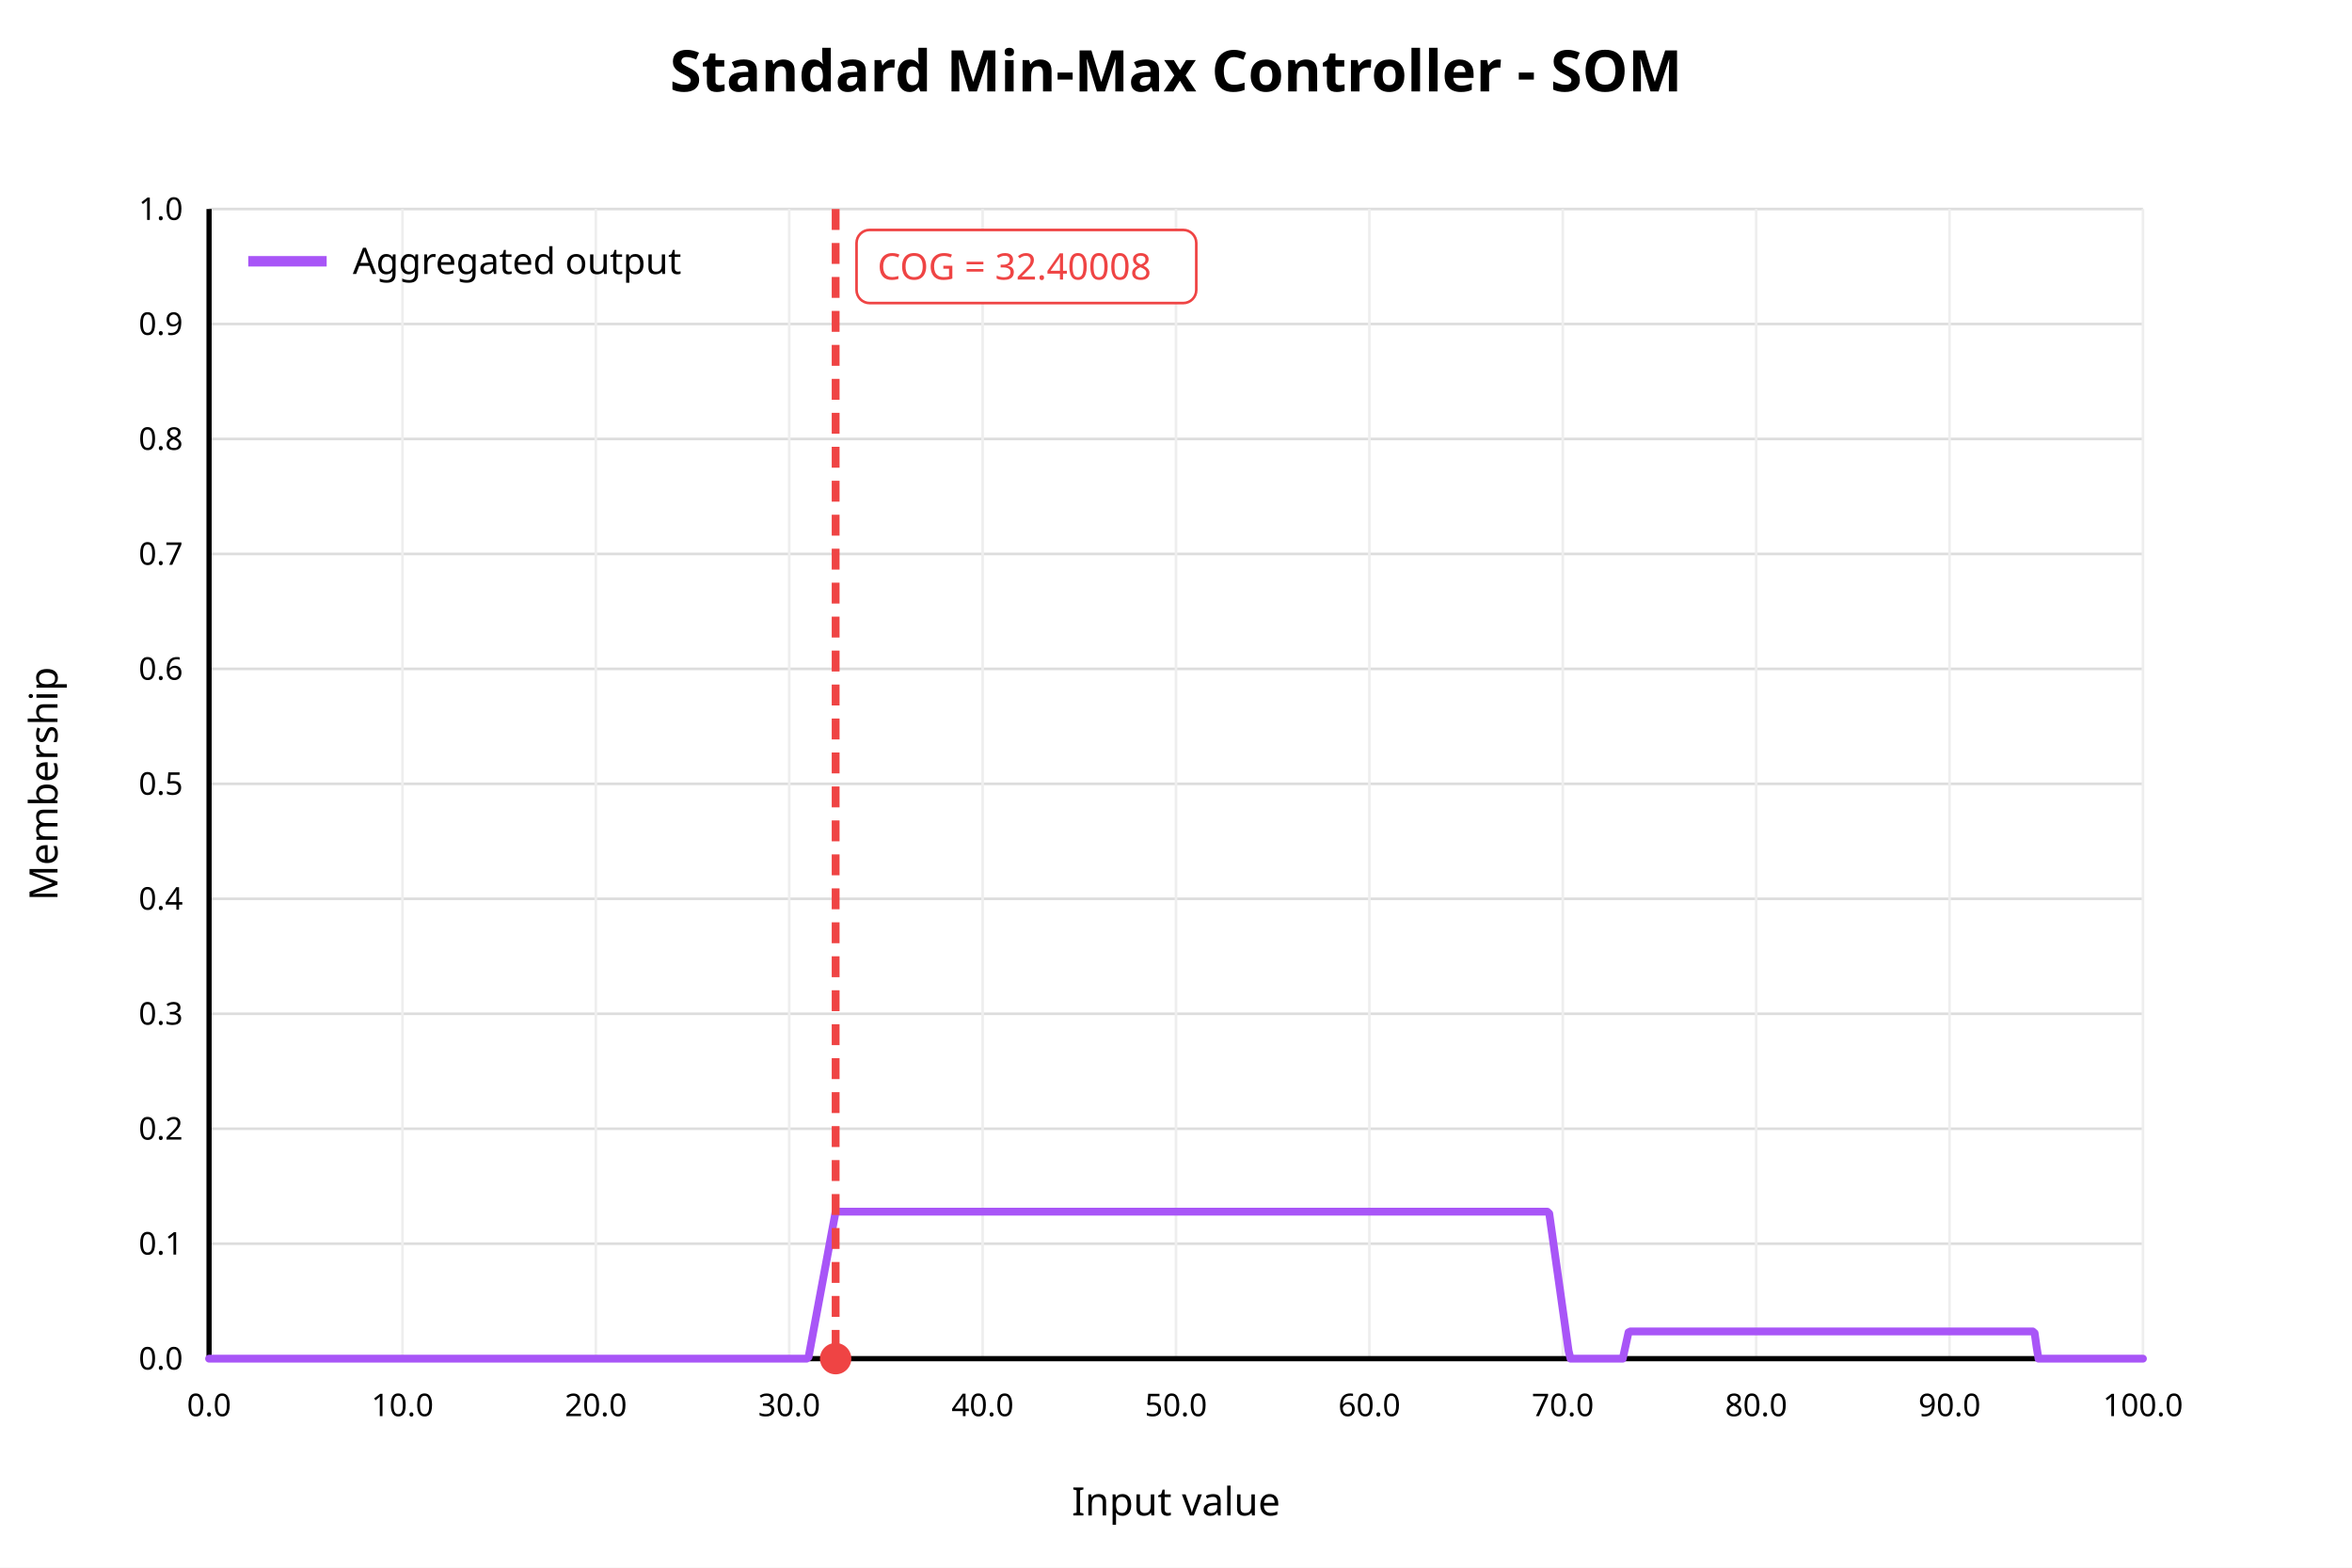
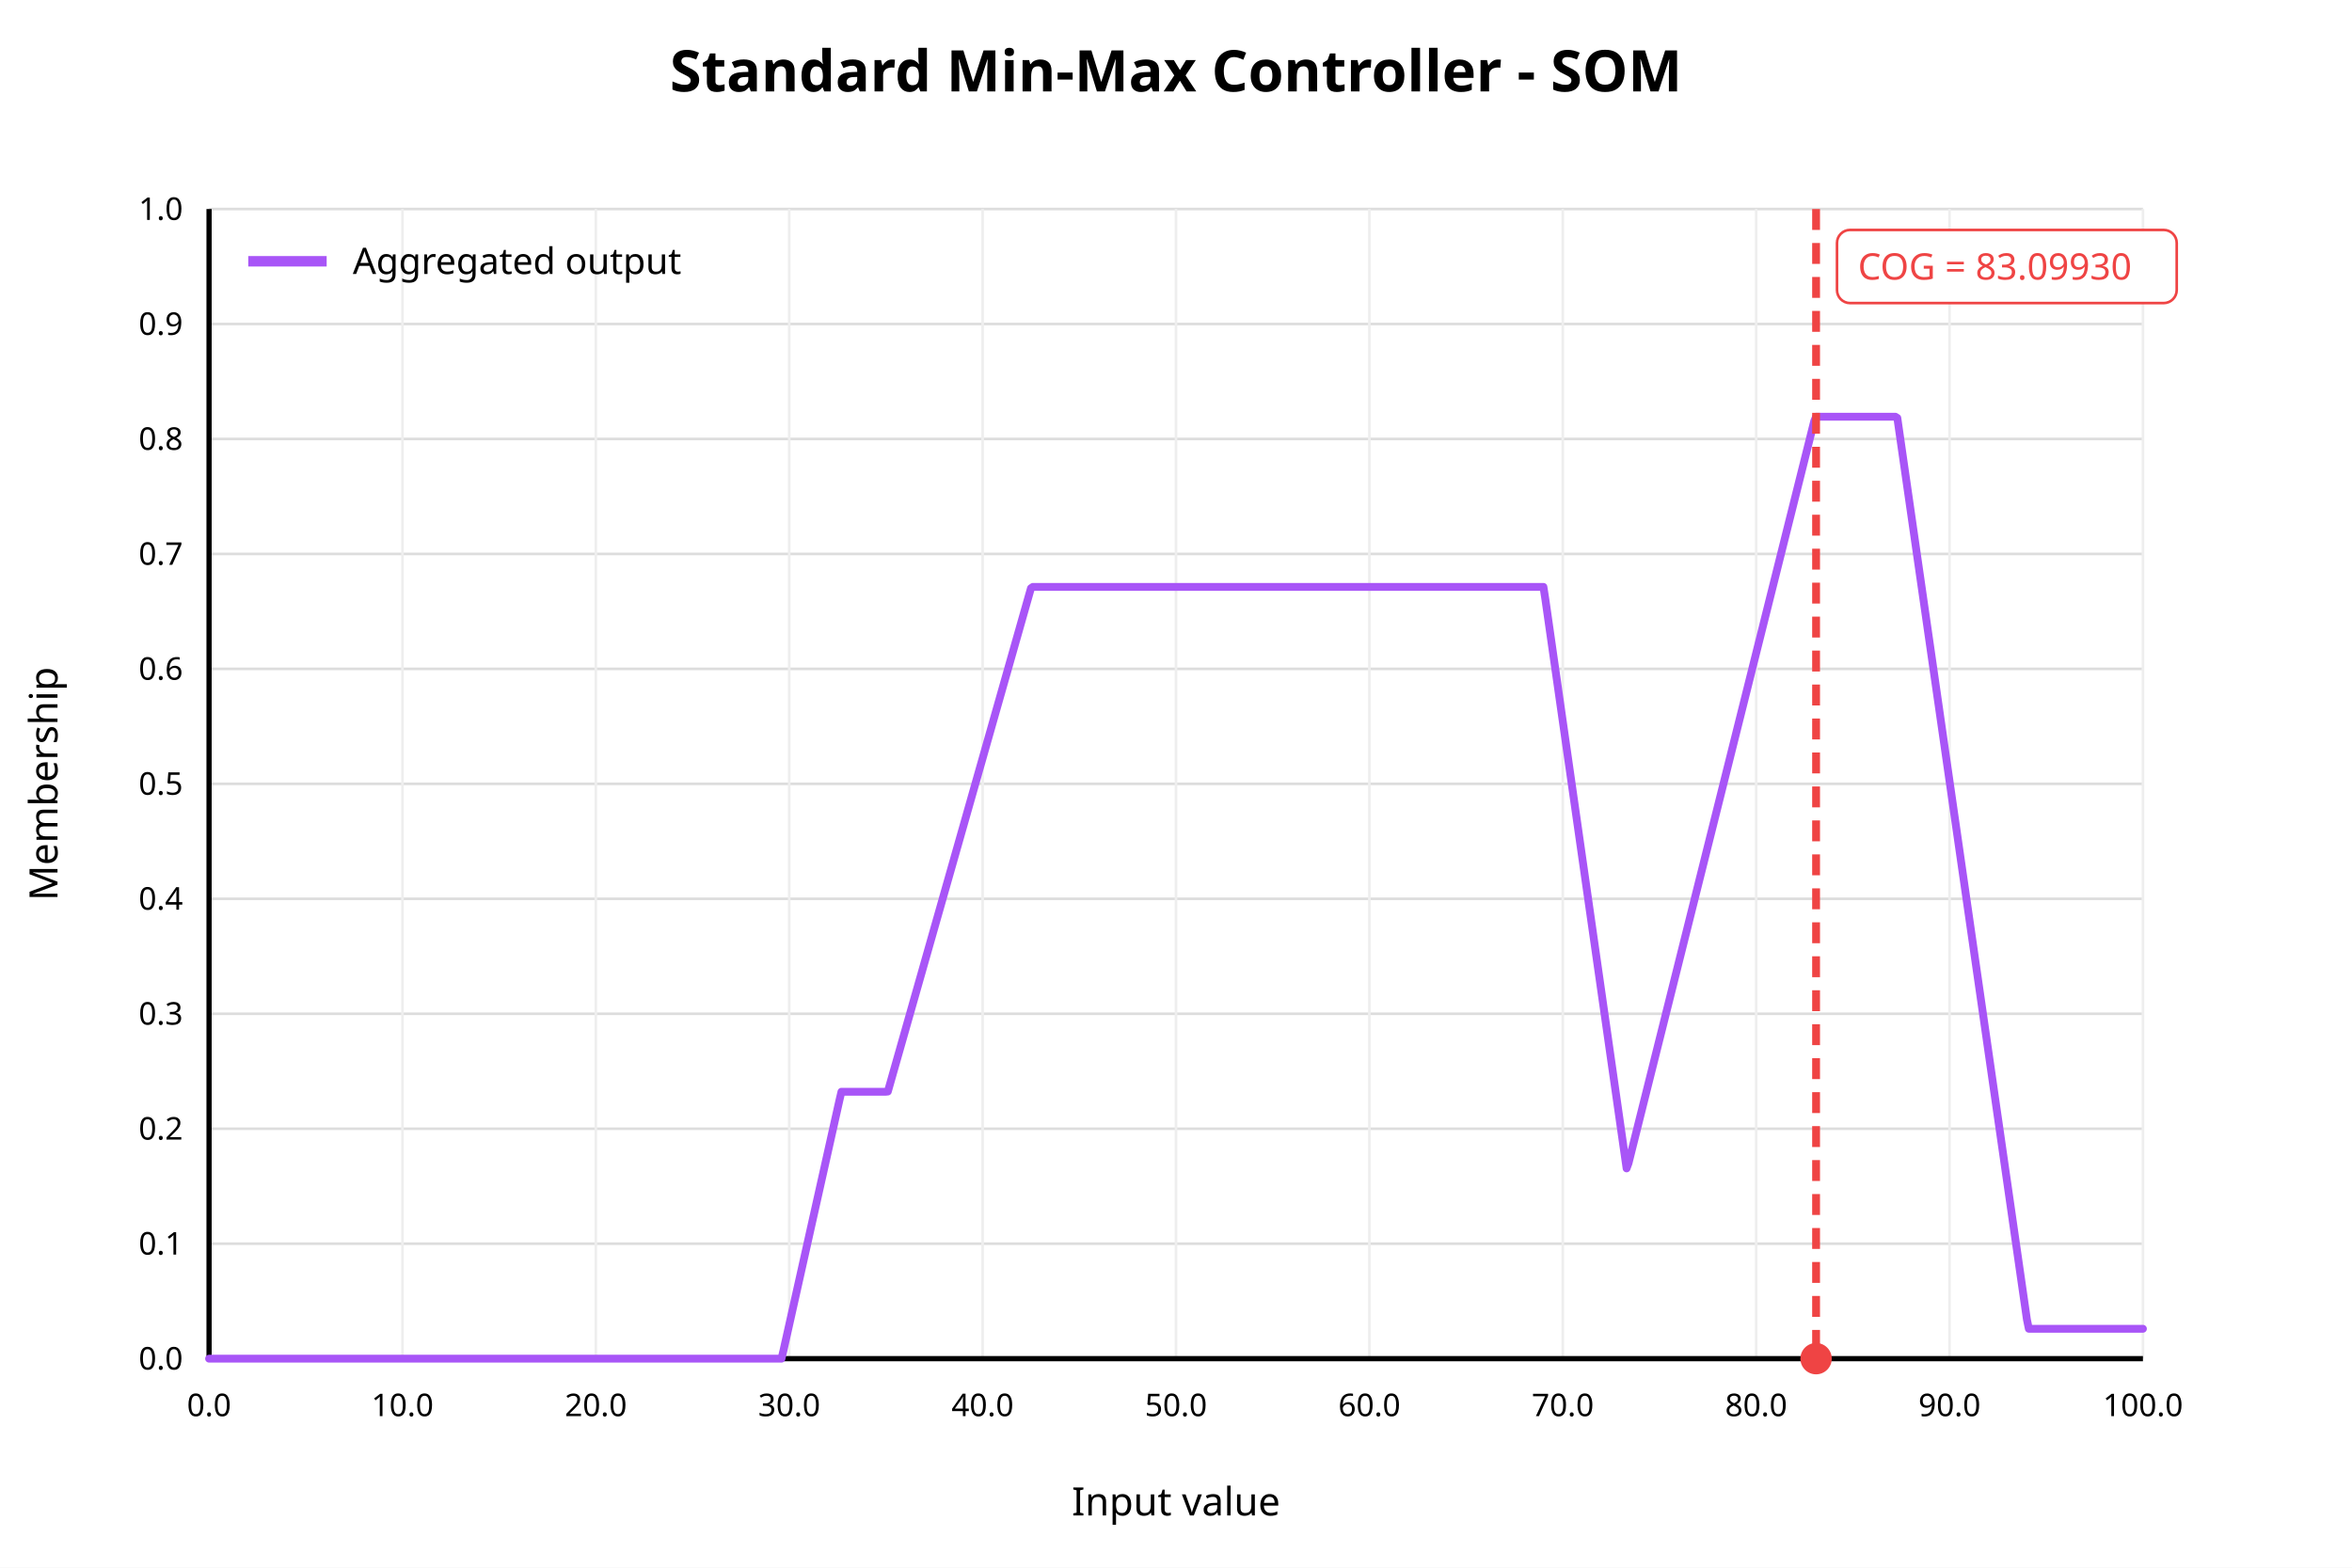
<svg xmlns="http://www.w3.org/2000/svg" width="900" height="600" viewBox="0 0 900 600">
  <rect x="0" y="0" width="900" height="600" fill="white" />
  <text x="450" y="35" text-anchor="middle" font-family="sans-serif" font-size="22" font-weight="bold" fill="black">Standard Min-Max Controller - SOM</text>
  <line x1="80" y1="520.00" x2="820" y2="520.00" stroke="#dddddd" stroke-width="1" />
  <text x="70" y="520.00" text-anchor="end" dominant-baseline="middle" font-family="sans-serif" font-size="12" fill="black">0.0</text>
  <line x1="80" y1="476.00" x2="820" y2="476.00" stroke="#dddddd" stroke-width="1" />
  <text x="70" y="476.00" text-anchor="end" dominant-baseline="middle" font-family="sans-serif" font-size="12" fill="black">0.1</text>
  <line x1="80" y1="432.00" x2="820" y2="432.00" stroke="#dddddd" stroke-width="1" />
  <text x="70" y="432.00" text-anchor="end" dominant-baseline="middle" font-family="sans-serif" font-size="12" fill="black">0.2</text>
  <line x1="80" y1="388.00" x2="820" y2="388.00" stroke="#dddddd" stroke-width="1" />
  <text x="70" y="388.00" text-anchor="end" dominant-baseline="middle" font-family="sans-serif" font-size="12" fill="black">0.3</text>
  <line x1="80" y1="344.00" x2="820" y2="344.00" stroke="#dddddd" stroke-width="1" />
  <text x="70" y="344.00" text-anchor="end" dominant-baseline="middle" font-family="sans-serif" font-size="12" fill="black">0.4</text>
  <line x1="80" y1="300.00" x2="820" y2="300.00" stroke="#dddddd" stroke-width="1" />
  <text x="70" y="300.00" text-anchor="end" dominant-baseline="middle" font-family="sans-serif" font-size="12" fill="black">0.5</text>
  <line x1="80" y1="256.00" x2="820" y2="256.00" stroke="#dddddd" stroke-width="1" />
  <text x="70" y="256.00" text-anchor="end" dominant-baseline="middle" font-family="sans-serif" font-size="12" fill="black">0.6</text>
  <line x1="80" y1="212.00" x2="820" y2="212.00" stroke="#dddddd" stroke-width="1" />
  <text x="70" y="212.00" text-anchor="end" dominant-baseline="middle" font-family="sans-serif" font-size="12" fill="black">0.7</text>
  <line x1="80" y1="168.00" x2="820" y2="168.00" stroke="#dddddd" stroke-width="1" />
  <text x="70" y="168.00" text-anchor="end" dominant-baseline="middle" font-family="sans-serif" font-size="12" fill="black">0.8</text>
  <line x1="80" y1="124.00" x2="820" y2="124.00" stroke="#dddddd" stroke-width="1" />
  <text x="70" y="124.00" text-anchor="end" dominant-baseline="middle" font-family="sans-serif" font-size="12" fill="black">0.9</text>
  <line x1="80" y1="80.00" x2="820" y2="80.00" stroke="#dddddd" stroke-width="1" />
  <text x="70" y="80.00" text-anchor="end" dominant-baseline="middle" font-family="sans-serif" font-size="12" fill="black">1.0</text>
  <line x1="80.00" y1="80" x2="80.00" y2="520" stroke="#eeeeee" stroke-width="1" />
  <text x="80.00" y="542" text-anchor="middle" font-family="sans-serif" font-size="12" fill="black">0.0</text>
  <line x1="154.00" y1="80" x2="154.00" y2="520" stroke="#eeeeee" stroke-width="1" />
  <text x="154.00" y="542" text-anchor="middle" font-family="sans-serif" font-size="12" fill="black">10.0</text>
  <line x1="228.00" y1="80" x2="228.00" y2="520" stroke="#eeeeee" stroke-width="1" />
  <text x="228.00" y="542" text-anchor="middle" font-family="sans-serif" font-size="12" fill="black">20.0</text>
  <line x1="302.00" y1="80" x2="302.00" y2="520" stroke="#eeeeee" stroke-width="1" />
  <text x="302.00" y="542" text-anchor="middle" font-family="sans-serif" font-size="12" fill="black">30.0</text>
  <line x1="376.00" y1="80" x2="376.00" y2="520" stroke="#eeeeee" stroke-width="1" />
  <text x="376.00" y="542" text-anchor="middle" font-family="sans-serif" font-size="12" fill="black">40.0</text>
  <line x1="450.00" y1="80" x2="450.00" y2="520" stroke="#eeeeee" stroke-width="1" />
  <text x="450.00" y="542" text-anchor="middle" font-family="sans-serif" font-size="12" fill="black">50.0</text>
  <line x1="524.00" y1="80" x2="524.00" y2="520" stroke="#eeeeee" stroke-width="1" />
  <text x="524.00" y="542" text-anchor="middle" font-family="sans-serif" font-size="12" fill="black">60.0</text>
  <line x1="598.00" y1="80" x2="598.00" y2="520" stroke="#eeeeee" stroke-width="1" />
  <text x="598.00" y="542" text-anchor="middle" font-family="sans-serif" font-size="12" fill="black">70.0</text>
  <line x1="672.00" y1="80" x2="672.00" y2="520" stroke="#eeeeee" stroke-width="1" />
  <text x="672.00" y="542" text-anchor="middle" font-family="sans-serif" font-size="12" fill="black">80.0</text>
  <line x1="746.00" y1="80" x2="746.00" y2="520" stroke="#eeeeee" stroke-width="1" />
  <text x="746.00" y="542" text-anchor="middle" font-family="sans-serif" font-size="12" fill="black">90.0</text>
  <line x1="820.00" y1="80" x2="820.00" y2="520" stroke="#eeeeee" stroke-width="1" />
  <text x="820.00" y="542" text-anchor="middle" font-family="sans-serif" font-size="12" fill="black">100.0</text>
  <line x1="80" y1="520" x2="820" y2="520" stroke="black" stroke-width="2" />
  <line x1="80" y1="80" x2="80" y2="520" stroke="black" stroke-width="2" />
  <text x="450" y="580" text-anchor="middle" font-family="sans-serif" font-size="15" fill="black">Input value</text>
  <text x="22" y="300" text-anchor="middle" font-family="sans-serif" font-size="15" fill="black" transform="rotate(-90 22 300)">Membership</text>
-   <polyline fill="none" stroke="#a855f7" stroke-width="3" stroke-linejoin="round" stroke-linecap="round" points="80.00,520.00 80.74,520.00 81.48,520.00 82.22,520.00 82.96,520.00 83.70,520.00 84.44,520.00 85.18,520.00 85.92,520.00 86.66,520.00 87.40,520.00 88.14,520.00 88.88,520.00 89.62,520.00 90.36,520.00 91.10,520.00 91.84,520.00 92.58,520.00 93.32,520.00 94.06,520.00 94.80,520.00 95.54,520.00 96.28,520.00 97.02,520.00 97.76,520.00 98.50,520.00 99.24,520.00 99.98,520.00 100.72,520.00 101.46,520.00 102.20,520.00 102.94,520.00 103.68,520.00 104.42,520.00 105.16,520.00 105.90,520.00 106.64,520.00 107.38,520.00 108.12,520.00 108.86,520.00 109.60,520.00 110.34,520.00 111.08,520.00 111.82,520.00 112.56,520.00 113.30,520.00 114.04,520.00 114.78,520.00 115.52,520.00 116.26,520.00 117.00,520.00 117.74,520.00 118.48,520.00 119.22,520.00 119.96,520.00 120.70,520.00 121.44,520.00 122.18,520.00 122.92,520.00 123.66,520.00 124.40,520.00 125.14,520.00 125.88,520.00 126.62,520.00 127.36,520.00 128.10,520.00 128.84,520.00 129.58,520.00 130.32,520.00 131.06,520.00 131.80,520.00 132.54,520.00 133.28,520.00 134.02,520.00 134.76,520.00 135.50,520.00 136.24,520.00 136.98,520.00 137.72,520.00 138.46,520.00 139.20,520.00 139.94,520.00 140.68,520.00 141.42,520.00 142.16,520.00 142.90,520.00 143.64,520.00 144.38,520.00 145.12,520.00 145.86,520.00 146.60,520.00 147.34,520.00 148.08,520.00 148.82,520.00 149.56,520.00 150.30,520.00 151.04,520.00 151.78,520.00 152.52,520.00 153.26,520.00 154.00,520.00 154.74,520.00 155.48,520.00 156.22,520.00 156.96,520.00 157.70,520.00 158.44,520.00 159.18,520.00 159.92,520.00 160.66,520.00 161.40,520.00 162.14,520.00 162.88,520.00 163.62,520.00 164.36,520.00 165.10,520.00 165.84,520.00 166.58,520.00 167.32,520.00 168.06,520.00 168.80,520.00 169.54,520.00 170.28,520.00 171.02,520.00 171.76,520.00 172.50,520.00 173.24,520.00 173.98,520.00 174.72,520.00 175.46,520.00 176.20,520.00 176.94,520.00 177.68,520.00 178.42,520.00 179.16,520.00 179.90,520.00 180.64,520.00 181.38,520.00 182.12,520.00 182.86,520.00 183.60,520.00 184.34,520.00 185.08,520.00 185.82,520.00 186.56,520.00 187.30,520.00 188.04,520.00 188.78,520.00 189.52,520.00 190.26,520.00 191.00,520.00 191.74,520.00 192.48,520.00 193.22,520.00 193.96,520.00 194.70,520.00 195.44,520.00 196.18,520.00 196.92,520.00 197.66,520.00 198.40,520.00 199.14,520.00 199.88,520.00 200.62,520.00 201.36,520.00 202.10,520.00 202.84,520.00 203.58,520.00 204.32,520.00 205.06,520.00 205.80,520.00 206.54,520.00 207.28,520.00 208.02,520.00 208.76,520.00 209.50,520.00 210.24,520.00 210.98,520.00 211.72,520.00 212.46,520.00 213.20,520.00 213.94,520.00 214.68,520.00 215.42,520.00 216.16,520.00 216.90,520.00 217.64,520.00 218.38,520.00 219.12,520.00 219.86,520.00 220.60,520.00 221.34,520.00 222.08,520.00 222.82,520.00 223.56,520.00 224.30,520.00 225.04,520.00 225.78,520.00 226.52,520.00 227.26,520.00 228.00,520.00 228.74,520.00 229.48,520.00 230.22,520.00 230.96,520.00 231.70,520.00 232.44,520.00 233.18,520.00 233.92,520.00 234.66,520.00 235.40,520.00 236.14,520.00 236.88,520.00 237.62,520.00 238.36,520.00 239.10,520.00 239.84,520.00 240.58,520.00 241.32,520.00 242.06,520.00 242.80,520.00 243.54,520.00 244.28,520.00 245.02,520.00 245.76,520.00 246.50,520.00 247.24,520.00 247.98,520.00 248.72,520.00 249.46,520.00 250.20,520.00 250.94,520.00 251.68,520.00 252.42,520.00 253.16,520.00 253.90,520.00 254.64,520.00 255.38,520.00 256.12,520.00 256.86,520.00 257.60,520.00 258.34,520.00 259.08,520.00 259.82,520.00 260.56,520.00 261.30,520.00 262.04,520.00 262.78,520.00 263.52,520.00 264.26,520.00 265.00,520.00 265.74,520.00 266.48,520.00 267.22,520.00 267.96,520.00 268.70,520.00 269.44,520.00 270.18,520.00 270.92,520.00 271.66,520.00 272.40,520.00 273.14,520.00 273.88,520.00 274.62,520.00 275.36,520.00 276.10,520.00 276.84,520.00 277.58,520.00 278.32,520.00 279.06,520.00 279.80,520.00 280.54,520.00 281.28,520.00 282.02,520.00 282.76,520.00 283.50,520.00 284.24,520.00 284.98,520.00 285.72,520.00 286.46,520.00 287.20,520.00 287.94,520.00 288.68,520.00 289.42,520.00 290.16,520.00 290.90,520.00 291.64,520.00 292.38,520.00 293.12,520.00 293.86,520.00 294.60,520.00 295.34,520.00 296.08,520.00 296.82,520.00 297.56,520.00 298.30,520.00 299.04,520.00 299.78,520.00 300.52,520.00 301.26,520.00 302.00,520.00 302.74,520.00 303.48,520.00 304.22,520.00 304.96,520.00 305.70,520.00 306.44,520.00 307.18,520.00 307.92,520.00 308.66,520.00 309.40,519.39 310.14,515.41 310.88,511.43 311.62,507.45 312.36,503.47 313.10,499.50 313.84,495.52 314.58,491.54 315.32,487.56 316.06,483.58 316.80,479.61 317.54,475.63 318.28,471.65 319.02,467.67 319.76,463.75 320.50,463.75 321.24,463.75 321.98,463.75 322.72,463.75 323.46,463.75 324.20,463.75 324.94,463.75 325.68,463.75 326.42,463.75 327.16,463.75 327.90,463.75 328.64,463.75 329.38,463.75 330.12,463.75 330.86,463.75 331.60,463.75 332.34,463.75 333.08,463.75 333.82,463.75 334.56,463.75 335.30,463.75 336.04,463.75 336.78,463.75 337.52,463.75 338.26,463.75 339.00,463.75 339.74,463.75 340.48,463.75 341.22,463.75 341.96,463.75 342.70,463.75 343.44,463.75 344.18,463.75 344.92,463.75 345.66,463.75 346.40,463.75 347.14,463.75 347.88,463.75 348.62,463.75 349.36,463.75 350.10,463.75 350.84,463.75 351.58,463.75 352.32,463.75 353.06,463.75 353.80,463.75 354.54,463.75 355.28,463.75 356.02,463.75 356.76,463.75 357.50,463.75 358.24,463.75 358.98,463.75 359.72,463.75 360.46,463.75 361.20,463.75 361.94,463.75 362.68,463.75 363.42,463.75 364.16,463.75 364.90,463.75 365.64,463.75 366.38,463.75 367.12,463.75 367.86,463.75 368.60,463.75 369.34,463.75 370.08,463.75 370.82,463.75 371.56,463.75 372.30,463.75 373.04,463.75 373.78,463.75 374.52,463.75 375.26,463.75 376.00,463.75 376.74,463.75 377.48,463.75 378.22,463.75 378.96,463.75 379.70,463.75 380.44,463.75 381.18,463.75 381.92,463.75 382.66,463.75 383.40,463.75 384.14,463.75 384.88,463.75 385.62,463.75 386.36,463.75 387.10,463.75 387.84,463.75 388.58,463.75 389.32,463.75 390.06,463.75 390.80,463.75 391.54,463.75 392.28,463.75 393.02,463.75 393.76,463.75 394.50,463.75 395.24,463.75 395.98,463.75 396.72,463.75 397.46,463.75 398.20,463.75 398.94,463.75 399.68,463.75 400.42,463.75 401.16,463.75 401.90,463.75 402.64,463.75 403.38,463.75 404.12,463.75 404.86,463.75 405.60,463.75 406.34,463.75 407.08,463.75 407.82,463.75 408.56,463.75 409.30,463.75 410.04,463.75 410.78,463.75 411.52,463.75 412.26,463.75 413.00,463.75 413.74,463.75 414.48,463.75 415.22,463.75 415.96,463.75 416.70,463.75 417.44,463.75 418.18,463.75 418.92,463.75 419.66,463.75 420.40,463.75 421.14,463.75 421.88,463.75 422.62,463.75 423.36,463.75 424.10,463.75 424.84,463.75 425.58,463.75 426.32,463.75 427.06,463.75 427.80,463.75 428.54,463.75 429.28,463.75 430.02,463.75 430.76,463.75 431.50,463.75 432.24,463.75 432.98,463.75 433.72,463.75 434.46,463.75 435.20,463.75 435.94,463.75 436.68,463.75 437.42,463.75 438.16,463.75 438.90,463.75 439.64,463.75 440.38,463.75 441.12,463.75 441.86,463.75 442.60,463.75 443.34,463.75 444.08,463.75 444.82,463.75 445.56,463.75 446.30,463.75 447.04,463.75 447.78,463.75 448.52,463.75 449.26,463.75 450.00,463.75 450.74,463.75 451.48,463.75 452.22,463.75 452.96,463.75 453.70,463.75 454.44,463.75 455.18,463.75 455.92,463.75 456.66,463.75 457.40,463.75 458.14,463.75 458.88,463.75 459.62,463.75 460.36,463.75 461.10,463.75 461.84,463.75 462.58,463.75 463.32,463.75 464.06,463.75 464.80,463.75 465.54,463.75 466.28,463.75 467.02,463.75 467.76,463.75 468.50,463.75 469.24,463.75 469.98,463.75 470.72,463.75 471.46,463.75 472.20,463.75 472.94,463.75 473.68,463.75 474.42,463.75 475.16,463.75 475.90,463.75 476.64,463.75 477.38,463.75 478.12,463.75 478.86,463.75 479.60,463.75 480.34,463.75 481.08,463.75 481.82,463.75 482.56,463.75 483.30,463.75 484.04,463.75 484.78,463.75 485.52,463.75 486.26,463.75 487.00,463.75 487.74,463.75 488.48,463.75 489.22,463.75 489.96,463.75 490.70,463.75 491.44,463.75 492.18,463.75 492.92,463.75 493.66,463.75 494.40,463.75 495.14,463.75 495.88,463.75 496.62,463.75 497.36,463.75 498.10,463.75 498.84,463.75 499.58,463.75 500.32,463.75 501.06,463.75 501.80,463.75 502.54,463.75 503.28,463.75 504.02,463.75 504.76,463.75 505.50,463.75 506.24,463.75 506.98,463.75 507.72,463.75 508.46,463.75 509.20,463.75 509.94,463.75 510.68,463.75 511.42,463.75 512.16,463.75 512.90,463.75 513.64,463.75 514.38,463.75 515.12,463.75 515.86,463.75 516.60,463.75 517.34,463.75 518.08,463.75 518.82,463.75 519.56,463.75 520.30,463.75 521.04,463.75 521.78,463.75 522.52,463.75 523.26,463.75 524.00,463.75 524.74,463.75 525.48,463.75 526.22,463.75 526.96,463.75 527.70,463.75 528.44,463.75 529.18,463.75 529.92,463.75 530.66,463.75 531.40,463.75 532.14,463.75 532.88,463.75 533.62,463.75 534.36,463.75 535.10,463.75 535.84,463.75 536.58,463.75 537.32,463.75 538.06,463.75 538.80,463.75 539.54,463.75 540.28,463.75 541.02,463.75 541.76,463.75 542.50,463.75 543.24,463.75 543.98,463.75 544.72,463.75 545.46,463.75 546.20,463.75 546.94,463.75 547.68,463.75 548.42,463.75 549.16,463.75 549.90,463.75 550.64,463.75 551.38,463.75 552.12,463.75 552.86,463.75 553.60,463.75 554.34,463.75 555.08,463.75 555.82,463.75 556.56,463.75 557.30,463.75 558.04,463.75 558.78,463.75 559.52,463.75 560.26,463.75 561.00,463.75 561.74,463.75 562.48,463.75 563.22,463.75 563.96,463.75 564.70,463.75 565.44,463.75 566.18,463.75 566.92,463.75 567.66,463.75 568.40,463.75 569.14,463.75 569.88,463.75 570.62,463.75 571.36,463.75 572.10,463.75 572.84,463.75 573.58,463.75 574.32,463.75 575.06,463.75 575.80,463.75 576.54,463.75 577.28,463.75 578.02,463.75 578.76,463.75 579.50,463.75 580.24,463.75 580.98,463.75 581.72,463.75 582.46,463.75 583.20,463.75 583.94,463.75 584.68,463.75 585.42,463.75 586.16,463.75 586.90,463.75 587.64,463.75 588.38,463.75 589.12,463.75 589.86,463.75 590.60,463.75 591.34,463.75 592.08,463.75 592.82,464.45 593.56,469.70 594.30,474.96 595.04,480.21 595.78,485.46 596.52,490.71 597.26,495.97 598.00,501.22 598.74,506.47 599.48,511.72 600.22,516.98 600.96,520.00 601.70,520.00 602.44,520.00 603.18,520.00 603.92,520.00 604.66,520.00 605.40,520.00 606.14,520.00 606.88,520.00 607.62,520.00 608.36,520.00 609.10,520.00 609.84,520.00 610.58,520.00 611.32,520.00 612.06,520.00 612.80,520.00 613.54,520.00 614.28,520.00 615.02,520.00 615.76,520.00 616.50,520.00 617.24,520.00 617.98,520.00 618.72,520.00 619.46,520.00 620.20,520.00 620.94,520.00 621.68,516.66 622.42,513.29 623.16,509.93 623.90,509.57 624.64,509.57 625.38,509.57 626.12,509.57 626.86,509.57 627.60,509.57 628.34,509.57 629.08,509.57 629.82,509.57 630.56,509.57 631.30,509.57 632.04,509.57 632.78,509.57 633.52,509.57 634.26,509.57 635.00,509.57 635.74,509.57 636.48,509.57 637.22,509.57 637.96,509.57 638.70,509.57 639.44,509.57 640.18,509.57 640.92,509.57 641.66,509.57 642.40,509.57 643.14,509.57 643.88,509.57 644.62,509.57 645.36,509.57 646.10,509.57 646.84,509.57 647.58,509.57 648.32,509.57 649.06,509.57 649.80,509.57 650.54,509.57 651.28,509.57 652.02,509.57 652.76,509.57 653.50,509.57 654.24,509.57 654.98,509.57 655.72,509.57 656.46,509.57 657.20,509.57 657.94,509.57 658.68,509.57 659.42,509.57 660.16,509.57 660.90,509.57 661.64,509.57 662.38,509.57 663.12,509.57 663.86,509.57 664.60,509.57 665.34,509.57 666.08,509.57 666.82,509.57 667.56,509.57 668.30,509.57 669.04,509.57 669.78,509.57 670.52,509.57 671.26,509.57 672.00,509.57 672.74,509.57 673.48,509.57 674.22,509.57 674.96,509.57 675.70,509.57 676.44,509.57 677.18,509.57 677.92,509.57 678.66,509.57 679.40,509.57 680.14,509.57 680.88,509.57 681.62,509.57 682.36,509.57 683.10,509.57 683.84,509.57 684.58,509.57 685.32,509.57 686.06,509.57 686.80,509.57 687.54,509.57 688.28,509.57 689.02,509.57 689.76,509.57 690.50,509.57 691.24,509.57 691.98,509.57 692.72,509.57 693.46,509.57 694.20,509.57 694.94,509.57 695.68,509.57 696.42,509.57 697.16,509.57 697.90,509.57 698.64,509.57 699.38,509.57 700.12,509.57 700.86,509.57 701.60,509.57 702.34,509.57 703.08,509.57 703.82,509.57 704.56,509.57 705.30,509.57 706.04,509.57 706.78,509.57 707.52,509.57 708.26,509.57 709.00,509.57 709.74,509.57 710.48,509.57 711.22,509.57 711.96,509.57 712.70,509.57 713.44,509.57 714.18,509.57 714.92,509.57 715.66,509.57 716.40,509.57 717.14,509.57 717.88,509.57 718.62,509.57 719.36,509.57 720.10,509.57 720.84,509.57 721.58,509.57 722.32,509.57 723.06,509.57 723.80,509.57 724.54,509.57 725.28,509.57 726.02,509.57 726.76,509.57 727.50,509.57 728.24,509.57 728.98,509.57 729.72,509.57 730.46,509.57 731.20,509.57 731.94,509.57 732.68,509.57 733.42,509.57 734.16,509.57 734.90,509.57 735.64,509.57 736.38,509.57 737.12,509.57 737.86,509.57 738.60,509.57 739.34,509.57 740.08,509.57 740.82,509.57 741.56,509.57 742.30,509.57 743.04,509.57 743.78,509.57 744.52,509.57 745.26,509.57 746.00,509.57 746.74,509.57 747.48,509.57 748.22,509.57 748.96,509.57 749.70,509.57 750.44,509.57 751.18,509.57 751.92,509.57 752.66,509.57 753.40,509.57 754.14,509.57 754.88,509.57 755.62,509.57 756.36,509.57 757.10,509.57 757.84,509.57 758.58,509.57 759.32,509.57 760.06,509.57 760.80,509.57 761.54,509.57 762.28,509.57 763.02,509.57 763.76,509.57 764.50,509.57 765.24,509.57 765.98,509.57 766.72,509.57 767.46,509.57 768.20,509.57 768.94,509.57 769.68,509.57 770.42,509.57 771.16,509.57 771.90,509.57 772.64,509.57 773.38,509.57 774.12,509.57 774.86,509.57 775.60,509.57 776.34,509.57 777.08,509.57 777.82,509.57 778.56,510.23 779.30,515.46 780.04,520.00 780.78,520.00 781.52,520.00 782.26,520.00 783.00,520.00 783.74,520.00 784.48,520.00 785.22,520.00 785.96,520.00 786.70,520.00 787.44,520.00 788.18,520.00 788.92,520.00 789.66,520.00 790.40,520.00 791.14,520.00 791.88,520.00 792.62,520.00 793.36,520.00 794.10,520.00 794.84,520.00 795.58,520.00 796.32,520.00 797.06,520.00 797.80,520.00 798.54,520.00 799.28,520.00 800.02,520.00 800.76,520.00 801.50,520.00 802.24,520.00 802.98,520.00 803.72,520.00 804.46,520.00 805.20,520.00 805.94,520.00 806.68,520.00 807.42,520.00 808.16,520.00 808.90,520.00 809.64,520.00 810.38,520.00 811.12,520.00 811.86,520.00 812.60,520.00 813.34,520.00 814.08,520.00 814.82,520.00 815.56,520.00 816.30,520.00 817.04,520.00 817.78,520.00 818.52,520.00 819.26,520.00 820.00,520.00" />
-   <line x1="319.76" y1="80" x2="319.76" y2="520" stroke="#ef4444" stroke-width="3" stroke-dasharray="8 5" />
-   <circle cx="319.76" cy="520" r="6" fill="#ef4444" />
-   <rect x="327.76" y="88" width="130" height="28" rx="5" fill="white" stroke="#ef4444" />
-   <text x="335.76" y="107" font-family="sans-serif" font-size="14" fill="#ef4444">COG = 32.40008</text>
+   <polyline fill="none" stroke="#a855f7" stroke-width="3" stroke-linejoin="round" stroke-linecap="round" points="80.00,520.00 80.74,520.00 81.48,520.00 82.22,520.00 82.96,520.00 83.70,520.00 84.44,520.00 85.18,520.00 85.92,520.00 86.66,520.00 87.40,520.00 88.14,520.00 88.88,520.00 89.62,520.00 90.36,520.00 91.10,520.00 91.84,520.00 92.58,520.00 93.32,520.00 94.06,520.00 94.80,520.00 95.54,520.00 96.28,520.00 97.02,520.00 97.76,520.00 98.50,520.00 99.24,520.00 99.98,520.00 100.72,520.00 101.46,520.00 102.20,520.00 102.94,520.00 103.68,520.00 104.42,520.00 105.16,520.00 105.90,520.00 106.64,520.00 107.38,520.00 108.12,520.00 108.86,520.00 109.60,520.00 110.34,520.00 111.08,520.00 111.82,520.00 112.56,520.00 113.30,520.00 114.04,520.00 114.78,520.00 115.52,520.00 116.26,520.00 117.00,520.00 117.74,520.00 118.48,520.00 119.22,520.00 119.96,520.00 120.70,520.00 121.44,520.00 122.18,520.00 122.92,520.00 123.66,520.00 124.40,520.00 125.14,520.00 125.88,520.00 126.62,520.00 127.36,520.00 128.10,520.00 128.84,520.00 129.58,520.00 130.32,520.00 131.06,520.00 131.80,520.00 132.54,520.00 133.28,520.00 134.02,520.00 134.76,520.00 135.50,520.00 136.24,520.00 136.98,520.00 137.72,520.00 138.46,520.00 139.20,520.00 139.94,520.00 140.68,520.00 141.42,520.00 142.16,520.00 142.90,520.00 143.64,520.00 144.38,520.00 145.12,520.00 145.86,520.00 146.60,520.00 147.34,520.00 148.08,520.00 148.82,520.00 149.56,520.00 150.30,520.00 151.04,520.00 151.78,520.00 152.52,520.00 153.26,520.00 154.00,520.00 154.74,520.00 155.48,520.00 156.22,520.00 156.96,520.00 157.70,520.00 158.44,520.00 159.18,520.00 159.92,520.00 160.66,520.00 161.40,520.00 162.14,520.00 162.88,520.00 163.62,520.00 164.36,520.00 165.10,520.00 165.84,520.00 166.58,520.00 167.32,520.00 168.06,520.00 168.80,520.00 169.54,520.00 170.28,520.00 171.02,520.00 171.76,520.00 172.50,520.00 173.24,520.00 173.98,520.00 174.72,520.00 175.46,520.00 176.20,520.00 176.94,520.00 177.68,520.00 178.42,520.00 179.16,520.00 179.90,520.00 180.64,520.00 181.38,520.00 182.12,520.00 182.86,520.00 183.60,520.00 184.34,520.00 185.08,520.00 185.82,520.00 186.56,520.00 187.30,520.00 188.04,520.00 188.78,520.00 189.52,520.00 190.26,520.00 191.00,520.00 191.74,520.00 192.48,520.00 193.22,520.00 193.96,520.00 194.70,520.00 195.44,520.00 196.18,520.00 196.92,520.00 197.66,520.00 198.40,520.00 199.14,520.00 199.88,520.00 200.62,520.00 201.36,520.00 202.10,520.00 202.84,520.00 203.58,520.00 204.32,520.00 205.06,520.00 205.80,520.00 206.54,520.00 207.28,520.00 208.02,520.00 208.76,520.00 209.50,520.00 210.24,520.00 210.98,520.00 211.72,520.00 212.46,520.00 213.20,520.00 213.94,520.00 214.68,520.00 215.42,520.00 216.16,520.00 216.90,520.00 217.64,520.00 218.38,520.00 219.12,520.00 219.86,520.00 220.60,520.00 221.34,520.00 222.08,520.00 222.82,520.00 223.56,520.00 224.30,520.00 225.04,520.00 225.78,520.00 226.52,520.00 227.26,520.00 228.00,520.00 228.74,520.00 229.48,520.00 230.22,520.00 230.96,520.00 231.70,520.00 232.44,520.00 233.18,520.00 233.92,520.00 234.66,520.00 235.40,520.00 236.14,520.00 236.88,520.00 237.62,520.00 238.36,520.00 239.10,520.00 239.84,520.00 240.58,520.00 241.32,520.00 242.06,520.00 242.80,520.00 243.54,520.00 244.28,520.00 245.02,520.00 245.76,520.00 246.50,520.00 247.24,520.00 247.98,520.00 248.72,520.00 249.46,520.00 250.20,520.00 250.94,520.00 251.68,520.00 252.42,520.00 253.16,520.00 253.90,520.00 254.64,520.00 255.38,520.00 256.12,520.00 256.86,520.00 257.60,520.00 258.34,520.00 259.08,520.00 259.82,520.00 260.56,520.00 261.30,520.00 262.04,520.00 262.78,520.00 263.52,520.00 264.26,520.00 265.00,520.00 265.74,520.00 266.48,520.00 267.22,520.00 267.96,520.00 268.70,520.00 269.44,520.00 270.18,520.00 270.92,520.00 271.66,520.00 272.40,520.00 273.14,520.00 273.88,520.00 274.62,520.00 275.36,520.00 276.10,520.00 276.84,520.00 277.58,520.00 278.32,520.00 279.06,520.00 279.80,520.00 280.54,520.00 281.28,520.00 282.02,520.00 282.76,520.00 283.50,520.00 284.24,520.00 284.98,520.00 285.72,520.00 286.46,520.00 287.20,520.00 287.94,520.00 288.68,520.00 289.42,520.00 290.16,520.00 290.90,520.00 291.64,520.00 292.38,520.00 293.12,520.00 293.86,520.00 294.60,520.00 295.34,520.00 296.08,520.00 296.82,520.00 297.56,520.00 298.30,520.00 299.04,520.00 299.78,516.92 300.52,513.61 301.26,510.30 302.00,506.99 302.74,503.68 303.48,500.37 304.22,497.07 304.96,493.76 305.70,490.45 306.44,487.14 307.18,483.83 307.92,480.53 308.66,477.22 309.40,473.91 310.14,470.60 310.88,467.29 311.62,463.99 312.36,460.68 313.10,457.37 313.84,454.06 314.58,450.75 315.32,447.45 316.06,444.14 316.80,440.83 317.54,437.52 318.28,434.21 319.02,430.90 319.76,427.60 320.50,424.29 321.24,420.98 321.98,417.84 322.72,417.84 323.46,417.84 324.20,417.84 324.94,417.84 325.68,417.84 326.42,417.84 327.16,417.84 327.90,417.84 328.64,417.84 329.38,417.84 330.12,417.84 330.86,417.84 331.60,417.84 332.34,417.84 333.08,417.84 333.82,417.84 334.56,417.84 335.30,417.84 336.04,417.84 336.78,417.84 337.52,417.84 338.26,417.84 339.00,417.84 339.74,417.76 340.48,415.16 341.22,412.56 341.96,409.95 342.70,407.35 343.44,404.75 344.18,402.15 344.92,399.54 345.66,396.94 346.40,394.34 347.14,391.73 347.88,389.13 348.62,386.53 349.36,383.92 350.10,381.32 350.84,378.72 351.58,376.11 352.32,373.51 353.06,370.91 353.80,368.30 354.54,365.70 355.28,363.10 356.02,360.49 356.76,357.89 357.50,355.29 358.24,352.68 358.98,350.08 359.72,347.48 360.46,344.88 361.20,342.27 361.94,339.67 362.68,337.07 363.42,334.46 364.16,331.86 364.90,329.26 365.64,326.65 366.38,324.05 367.12,321.45 367.86,318.84 368.60,316.24 369.34,313.64 370.08,311.03 370.82,308.43 371.56,305.83 372.30,303.22 373.04,300.62 373.78,298.02 374.52,295.41 375.26,292.81 376.00,290.21 376.74,287.60 377.48,285.00 378.22,282.40 378.96,279.80 379.70,277.19 380.44,274.59 381.18,271.99 381.92,269.38 382.66,266.78 383.40,264.18 384.14,261.57 384.88,258.97 385.62,256.37 386.36,253.76 387.10,251.16 387.84,248.56 388.58,245.95 389.32,243.35 390.06,240.75 390.80,238.14 391.54,235.54 392.28,232.94 393.02,230.33 393.76,227.73 394.50,225.13 395.24,224.62 395.98,224.62 396.72,224.62 397.46,224.62 398.20,224.62 398.94,224.62 399.68,224.62 400.42,224.62 401.16,224.62 401.90,224.62 402.64,224.62 403.38,224.62 404.12,224.62 404.86,224.62 405.60,224.62 406.34,224.62 407.08,224.62 407.82,224.62 408.56,224.62 409.30,224.62 410.04,224.62 410.78,224.62 411.52,224.62 412.26,224.62 413.00,224.62 413.74,224.62 414.48,224.62 415.22,224.62 415.96,224.62 416.70,224.62 417.44,224.62 418.18,224.62 418.92,224.62 419.66,224.62 420.40,224.62 421.14,224.62 421.88,224.62 422.62,224.62 423.36,224.62 424.10,224.62 424.84,224.62 425.58,224.62 426.32,224.62 427.06,224.62 427.80,224.62 428.54,224.62 429.28,224.62 430.02,224.62 430.76,224.62 431.50,224.62 432.24,224.62 432.98,224.62 433.72,224.62 434.46,224.62 435.20,224.62 435.94,224.62 436.68,224.62 437.42,224.62 438.16,224.62 438.90,224.62 439.64,224.62 440.38,224.62 441.12,224.62 441.86,224.62 442.60,224.62 443.34,224.62 444.08,224.62 444.82,224.62 445.56,224.62 446.30,224.62 447.04,224.62 447.78,224.62 448.52,224.62 449.26,224.62 450.00,224.62 450.74,224.62 451.48,224.62 452.22,224.62 452.96,224.62 453.70,224.62 454.44,224.62 455.18,224.62 455.92,224.62 456.66,224.62 457.40,224.62 458.14,224.62 458.88,224.62 459.62,224.62 460.36,224.62 461.10,224.62 461.84,224.62 462.58,224.62 463.32,224.62 464.06,224.62 464.80,224.62 465.54,224.62 466.28,224.62 467.02,224.62 467.76,224.62 468.50,224.62 469.24,224.62 469.98,224.62 470.72,224.62 471.46,224.62 472.20,224.62 472.94,224.62 473.68,224.62 474.42,224.62 475.16,224.62 475.90,224.62 476.64,224.62 477.38,224.62 478.12,224.62 478.86,224.62 479.60,224.62 480.34,224.62 481.08,224.62 481.82,224.62 482.56,224.62 483.30,224.62 484.04,224.62 484.78,224.62 485.52,224.62 486.26,224.62 487.00,224.62 487.74,224.62 488.48,224.62 489.22,224.62 489.96,224.62 490.70,224.62 491.44,224.62 492.18,224.62 492.92,224.62 493.66,224.62 494.40,224.62 495.14,224.62 495.88,224.62 496.62,224.62 497.36,224.62 498.10,224.62 498.84,224.62 499.58,224.62 500.32,224.62 501.06,224.62 501.80,224.62 502.54,224.62 503.28,224.62 504.02,224.62 504.76,224.62 505.50,224.62 506.24,224.62 506.98,224.62 507.72,224.62 508.46,224.62 509.20,224.62 509.94,224.62 510.68,224.62 511.42,224.62 512.16,224.62 512.90,224.62 513.64,224.62 514.38,224.62 515.12,224.62 515.86,224.62 516.60,224.62 517.34,224.62 518.08,224.62 518.82,224.62 519.56,224.62 520.30,224.62 521.04,224.62 521.78,224.62 522.52,224.62 523.26,224.62 524.00,224.62 524.74,224.62 525.48,224.62 526.22,224.62 526.96,224.62 527.70,224.62 528.44,224.62 529.18,224.62 529.92,224.62 530.66,224.62 531.40,224.62 532.14,224.62 532.88,224.62 533.62,224.62 534.36,224.62 535.10,224.62 535.84,224.62 536.58,224.62 537.32,224.62 538.06,224.62 538.80,224.62 539.54,224.62 540.28,224.62 541.02,224.62 541.76,224.62 542.50,224.62 543.24,224.62 543.98,224.62 544.72,224.62 545.46,224.62 546.20,224.62 546.94,224.62 547.68,224.62 548.42,224.62 549.16,224.62 549.90,224.62 550.64,224.62 551.38,224.62 552.12,224.62 552.86,224.62 553.60,224.62 554.34,224.62 555.08,224.62 555.82,224.62 556.56,224.62 557.30,224.62 558.04,224.62 558.78,224.62 559.52,224.62 560.26,224.62 561.00,224.62 561.74,224.62 562.48,224.62 563.22,224.62 563.96,224.62 564.70,224.62 565.44,224.62 566.18,224.62 566.92,224.62 567.66,224.62 568.40,224.62 569.14,224.62 569.88,224.62 570.62,224.62 571.36,224.62 572.10,224.62 572.84,224.62 573.58,224.62 574.32,224.62 575.06,224.62 575.80,224.62 576.54,224.62 577.28,224.62 578.02,224.62 578.76,224.62 579.50,224.62 580.24,224.62 580.98,224.62 581.72,224.62 582.46,224.62 583.20,224.62 583.94,224.62 584.68,224.62 585.42,224.62 586.16,224.62 586.90,224.62 587.64,224.62 588.38,224.62 589.12,224.62 589.86,224.62 590.60,224.62 591.34,229.39 592.08,234.58 592.82,239.77 593.56,244.95 594.30,250.14 595.04,255.32 595.78,260.51 596.52,265.69 597.26,270.88 598.00,276.06 598.74,281.25 599.48,286.43 600.22,291.62 600.96,296.80 601.70,301.99 602.44,307.17 603.18,312.36 603.92,317.54 604.66,322.73 605.40,327.92 606.14,333.10 606.88,338.29 607.62,343.47 608.36,348.66 609.10,353.84 609.84,359.03 610.58,364.21 611.32,369.40 612.06,374.58 612.80,379.77 613.54,384.95 614.28,390.14 615.02,395.32 615.76,400.51 616.50,405.70 617.24,410.88 617.98,416.07 618.72,421.25 619.46,426.44 620.20,431.62 620.94,436.81 621.68,441.99 622.42,447.18 623.16,445.18 623.90,442.22 624.64,439.26 625.38,436.30 626.12,433.35 626.86,430.39 627.60,427.43 628.34,424.47 629.08,421.51 629.82,418.56 630.56,415.60 631.30,412.64 632.04,409.68 632.78,406.73 633.52,403.77 634.26,400.81 635.00,397.85 635.74,394.90 636.48,391.94 637.22,388.98 637.96,386.02 638.70,383.07 639.44,380.11 640.18,377.15 640.92,374.19 641.66,371.24 642.40,368.28 643.14,365.32 643.88,362.36 644.62,359.40 645.36,356.45 646.10,353.49 646.84,350.53 647.58,347.57 648.32,344.62 649.06,341.66 649.80,338.70 650.54,335.74 651.28,332.79 652.02,329.83 652.76,326.87 653.50,323.91 654.24,320.96 654.98,318.00 655.72,315.04 656.46,312.08 657.20,309.13 657.94,306.17 658.68,303.21 659.42,300.25 660.16,297.29 660.90,294.34 661.64,291.38 662.38,288.42 663.12,285.46 663.86,282.51 664.60,279.55 665.34,276.59 666.08,273.63 666.82,270.68 667.56,267.72 668.30,264.76 669.04,261.80 669.78,258.85 670.52,255.89 671.26,252.93 672.00,249.97 672.74,247.01 673.48,244.06 674.22,241.10 674.96,238.14 675.70,235.18 676.44,232.23 677.18,229.27 677.92,226.31 678.66,223.35 679.40,220.40 680.14,217.44 680.88,214.48 681.62,211.52 682.36,208.57 683.10,205.61 683.84,202.65 684.58,199.69 685.32,196.74 686.06,193.78 686.80,190.82 687.54,187.86 688.28,184.90 689.02,181.95 689.76,178.99 690.50,176.03 691.24,173.07 691.98,170.12 692.72,167.16 693.46,164.20 694.20,161.24 694.94,159.49 695.68,159.49 696.42,159.49 697.16,159.49 697.90,159.49 698.64,159.49 699.38,159.49 700.12,159.49 700.86,159.49 701.60,159.49 702.34,159.49 703.08,159.49 703.82,159.49 704.56,159.49 705.30,159.49 706.04,159.49 706.78,159.49 707.52,159.49 708.26,159.49 709.00,159.49 709.74,159.49 710.48,159.49 711.22,159.49 711.96,159.49 712.70,159.49 713.44,159.49 714.18,159.49 714.92,159.49 715.66,159.49 716.40,159.49 717.14,159.49 717.88,159.49 718.62,159.49 719.36,159.49 720.10,159.49 720.84,159.49 721.58,159.49 722.32,159.49 723.06,159.49 723.80,159.49 724.54,159.49 725.28,159.49 726.02,159.97 726.76,165.12 727.50,170.27 728.24,175.42 728.98,180.57 729.72,185.72 730.46,190.87 731.20,196.02 731.94,201.17 732.68,206.32 733.42,211.47 734.16,216.62 734.90,221.77 735.64,226.92 736.38,232.07 737.12,237.22 737.86,242.37 738.60,247.51 739.34,252.66 740.08,257.81 740.82,262.96 741.56,268.11 742.30,273.26 743.04,278.41 743.78,283.56 744.52,288.71 745.26,293.86 746.00,299.01 746.74,304.16 747.48,309.31 748.22,314.46 748.96,319.61 749.70,324.76 750.44,329.91 751.18,335.06 751.92,340.20 752.66,345.35 753.40,350.50 754.14,355.65 754.88,360.80 755.62,365.95 756.36,371.10 757.10,376.25 757.84,381.40 758.58,386.55 759.32,391.70 760.06,396.85 760.80,402.00 761.54,407.15 762.28,412.30 763.02,417.45 763.76,422.60 764.50,427.74 765.24,432.89 765.98,438.04 766.72,443.19 767.46,448.34 768.20,453.49 768.94,458.64 769.68,463.79 770.42,468.94 771.16,474.09 771.90,479.24 772.64,484.39 773.38,489.54 774.12,494.69 774.86,499.84 775.60,504.99 776.34,508.56 777.08,508.56 777.82,508.56 778.56,508.56 779.30,508.56 780.04,508.56 780.78,508.56 781.52,508.56 782.26,508.56 783.00,508.56 783.74,508.56 784.48,508.56 785.22,508.56 785.96,508.56 786.70,508.56 787.44,508.56 788.18,508.56 788.92,508.56 789.66,508.56 790.40,508.56 791.14,508.56 791.88,508.56 792.62,508.56 793.36,508.56 794.10,508.56 794.84,508.56 795.58,508.56 796.32,508.56 797.06,508.56 797.80,508.56 798.54,508.56 799.28,508.56 800.02,508.56 800.76,508.56 801.50,508.56 802.24,508.56 802.98,508.56 803.72,508.56 804.46,508.56 805.20,508.56 805.94,508.56 806.68,508.56 807.42,508.56 808.16,508.56 808.90,508.56 809.64,508.56 810.38,508.56 811.12,508.56 811.86,508.56 812.60,508.56 813.34,508.56 814.08,508.56 814.82,508.56 815.56,508.56 816.30,508.56 817.04,508.56 817.78,508.56 818.52,508.56 819.26,508.56 820.00,508.56" />
+   <line x1="694.93" y1="80" x2="694.93" y2="520" stroke="#ef4444" stroke-width="3" stroke-dasharray="8 5" />
+   <circle cx="694.93" cy="520" r="6" fill="#ef4444" />
+   <rect x="702.93" y="88" width="130" height="28" rx="5" fill="white" stroke="#ef4444" />
+   <text x="710.93" y="107" font-family="sans-serif" font-size="14" fill="#ef4444">COG = 83.09930</text>
  <line x1="95" y1="100" x2="125" y2="100" stroke="#a855f7" stroke-width="4" />
  <text x="135" y="100" dominant-baseline="middle" font-family="sans-serif" font-size="14" fill="black">Aggregated output</text>
</svg>
